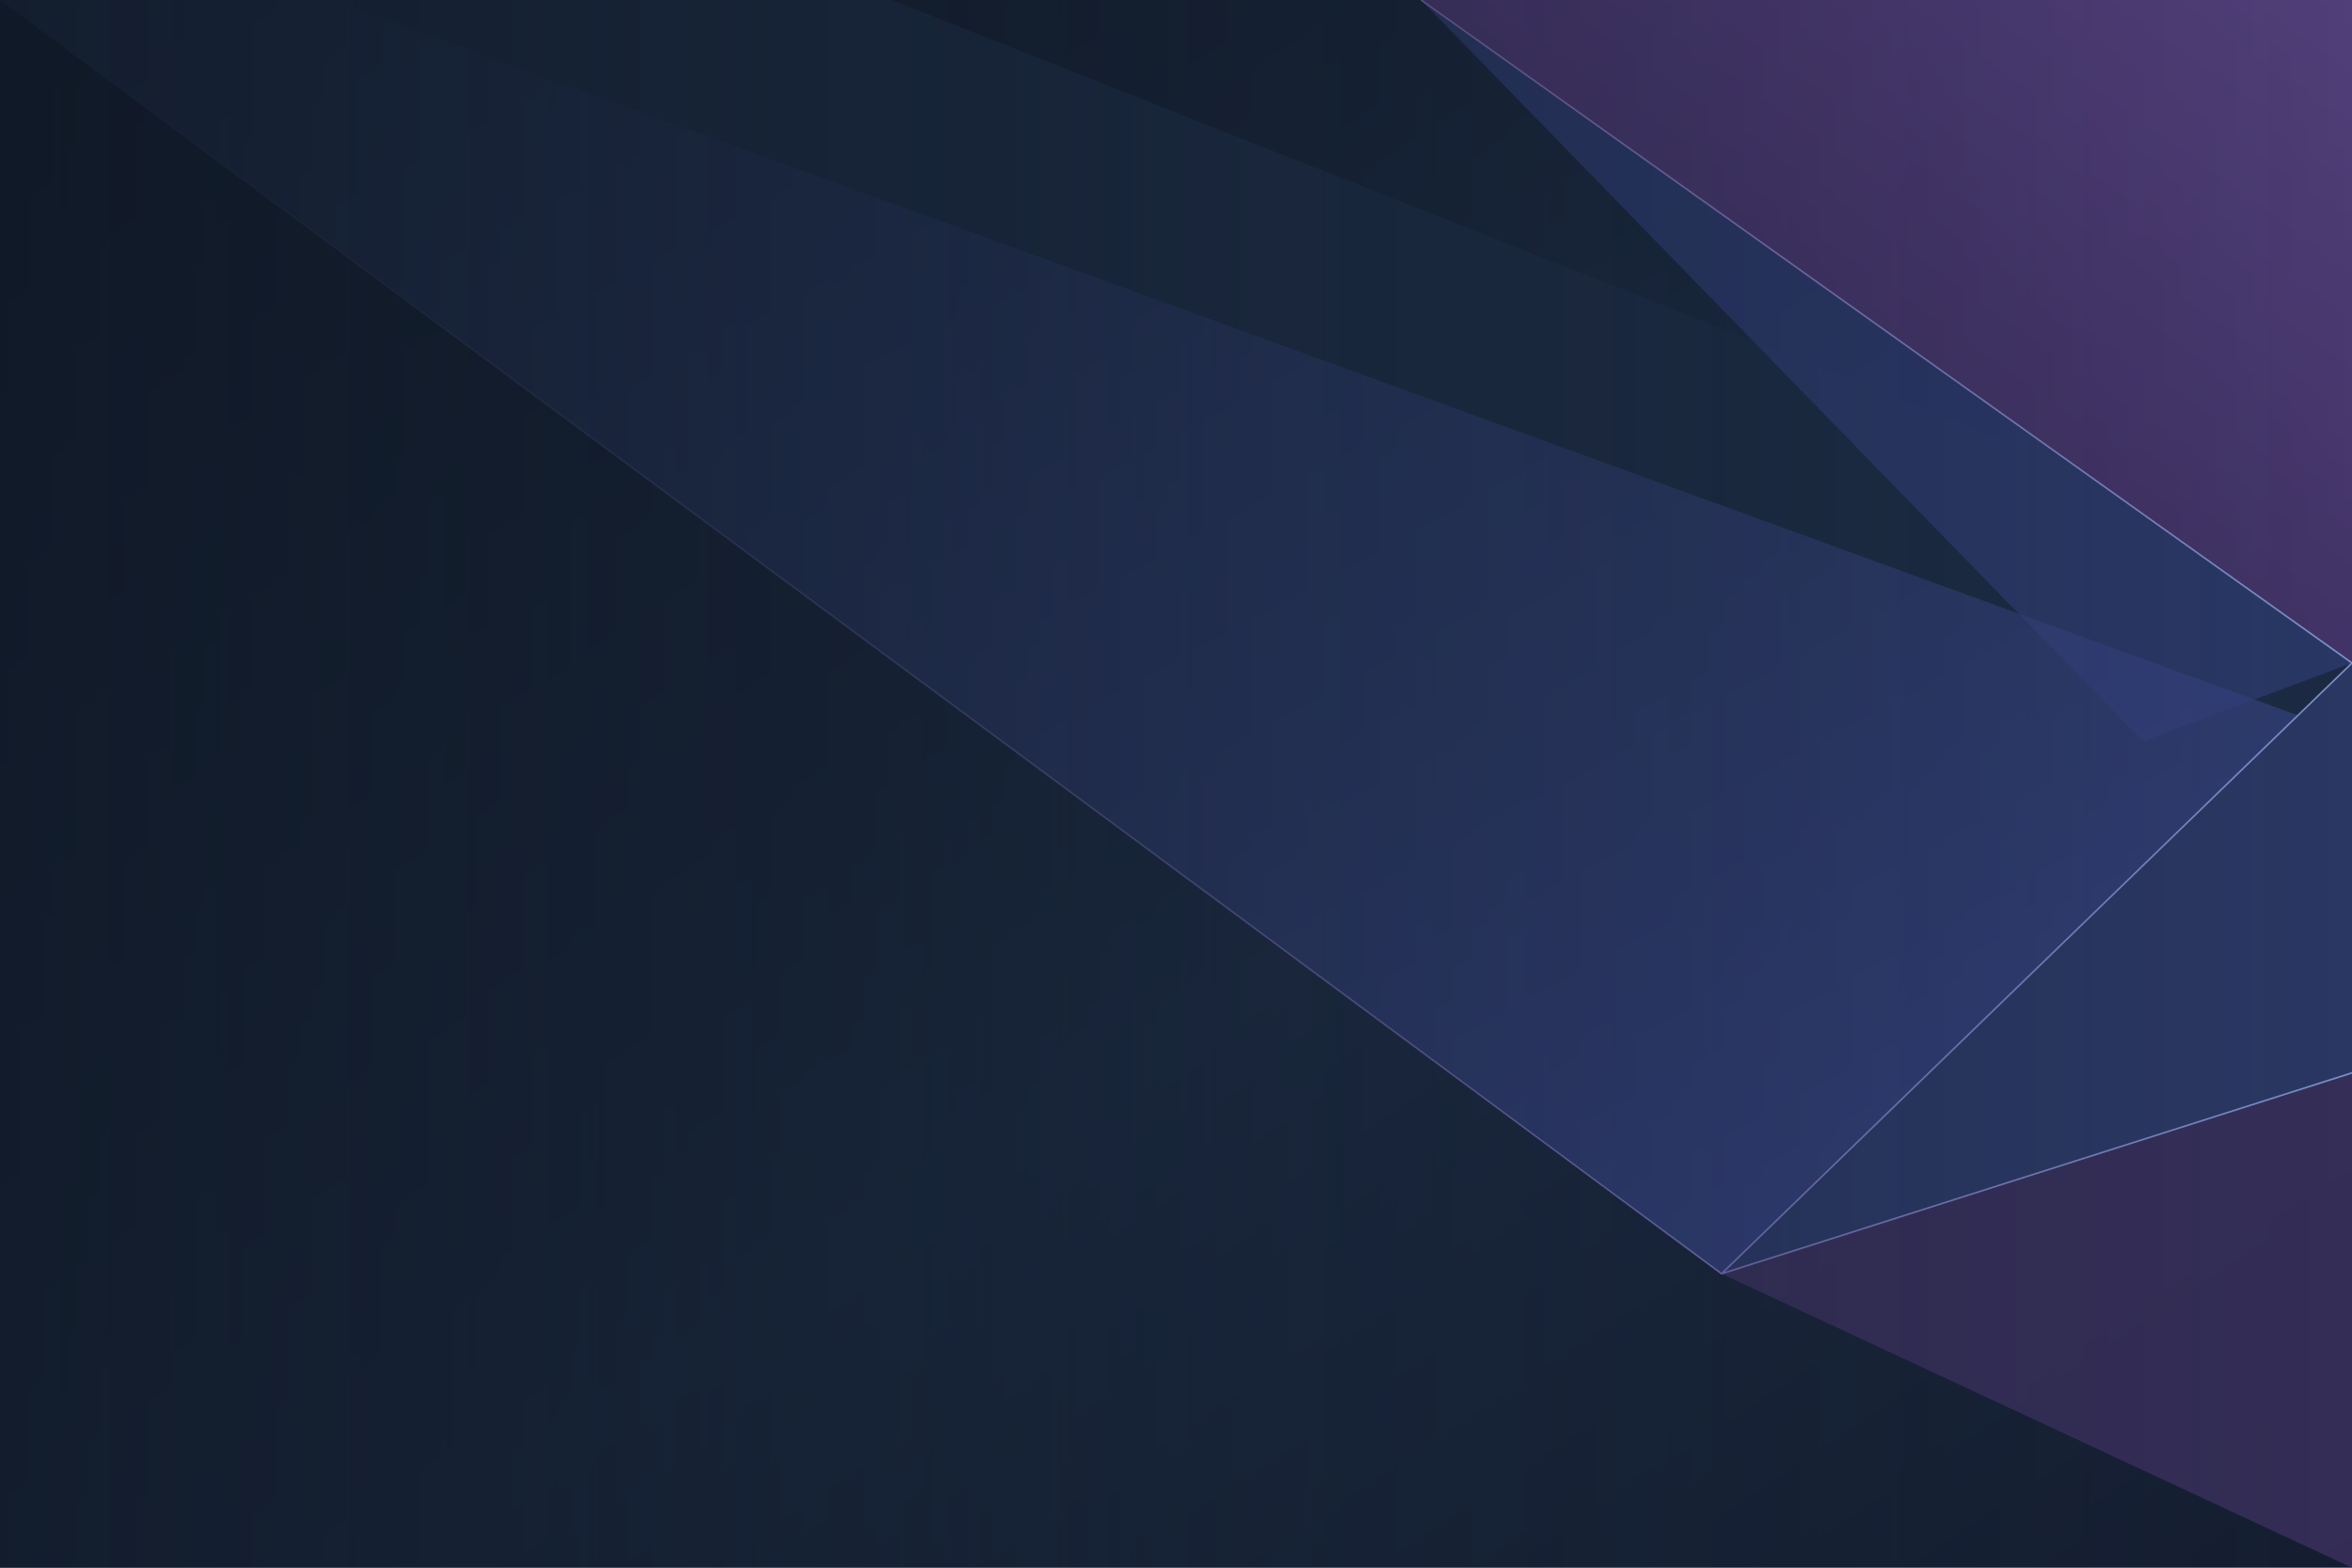
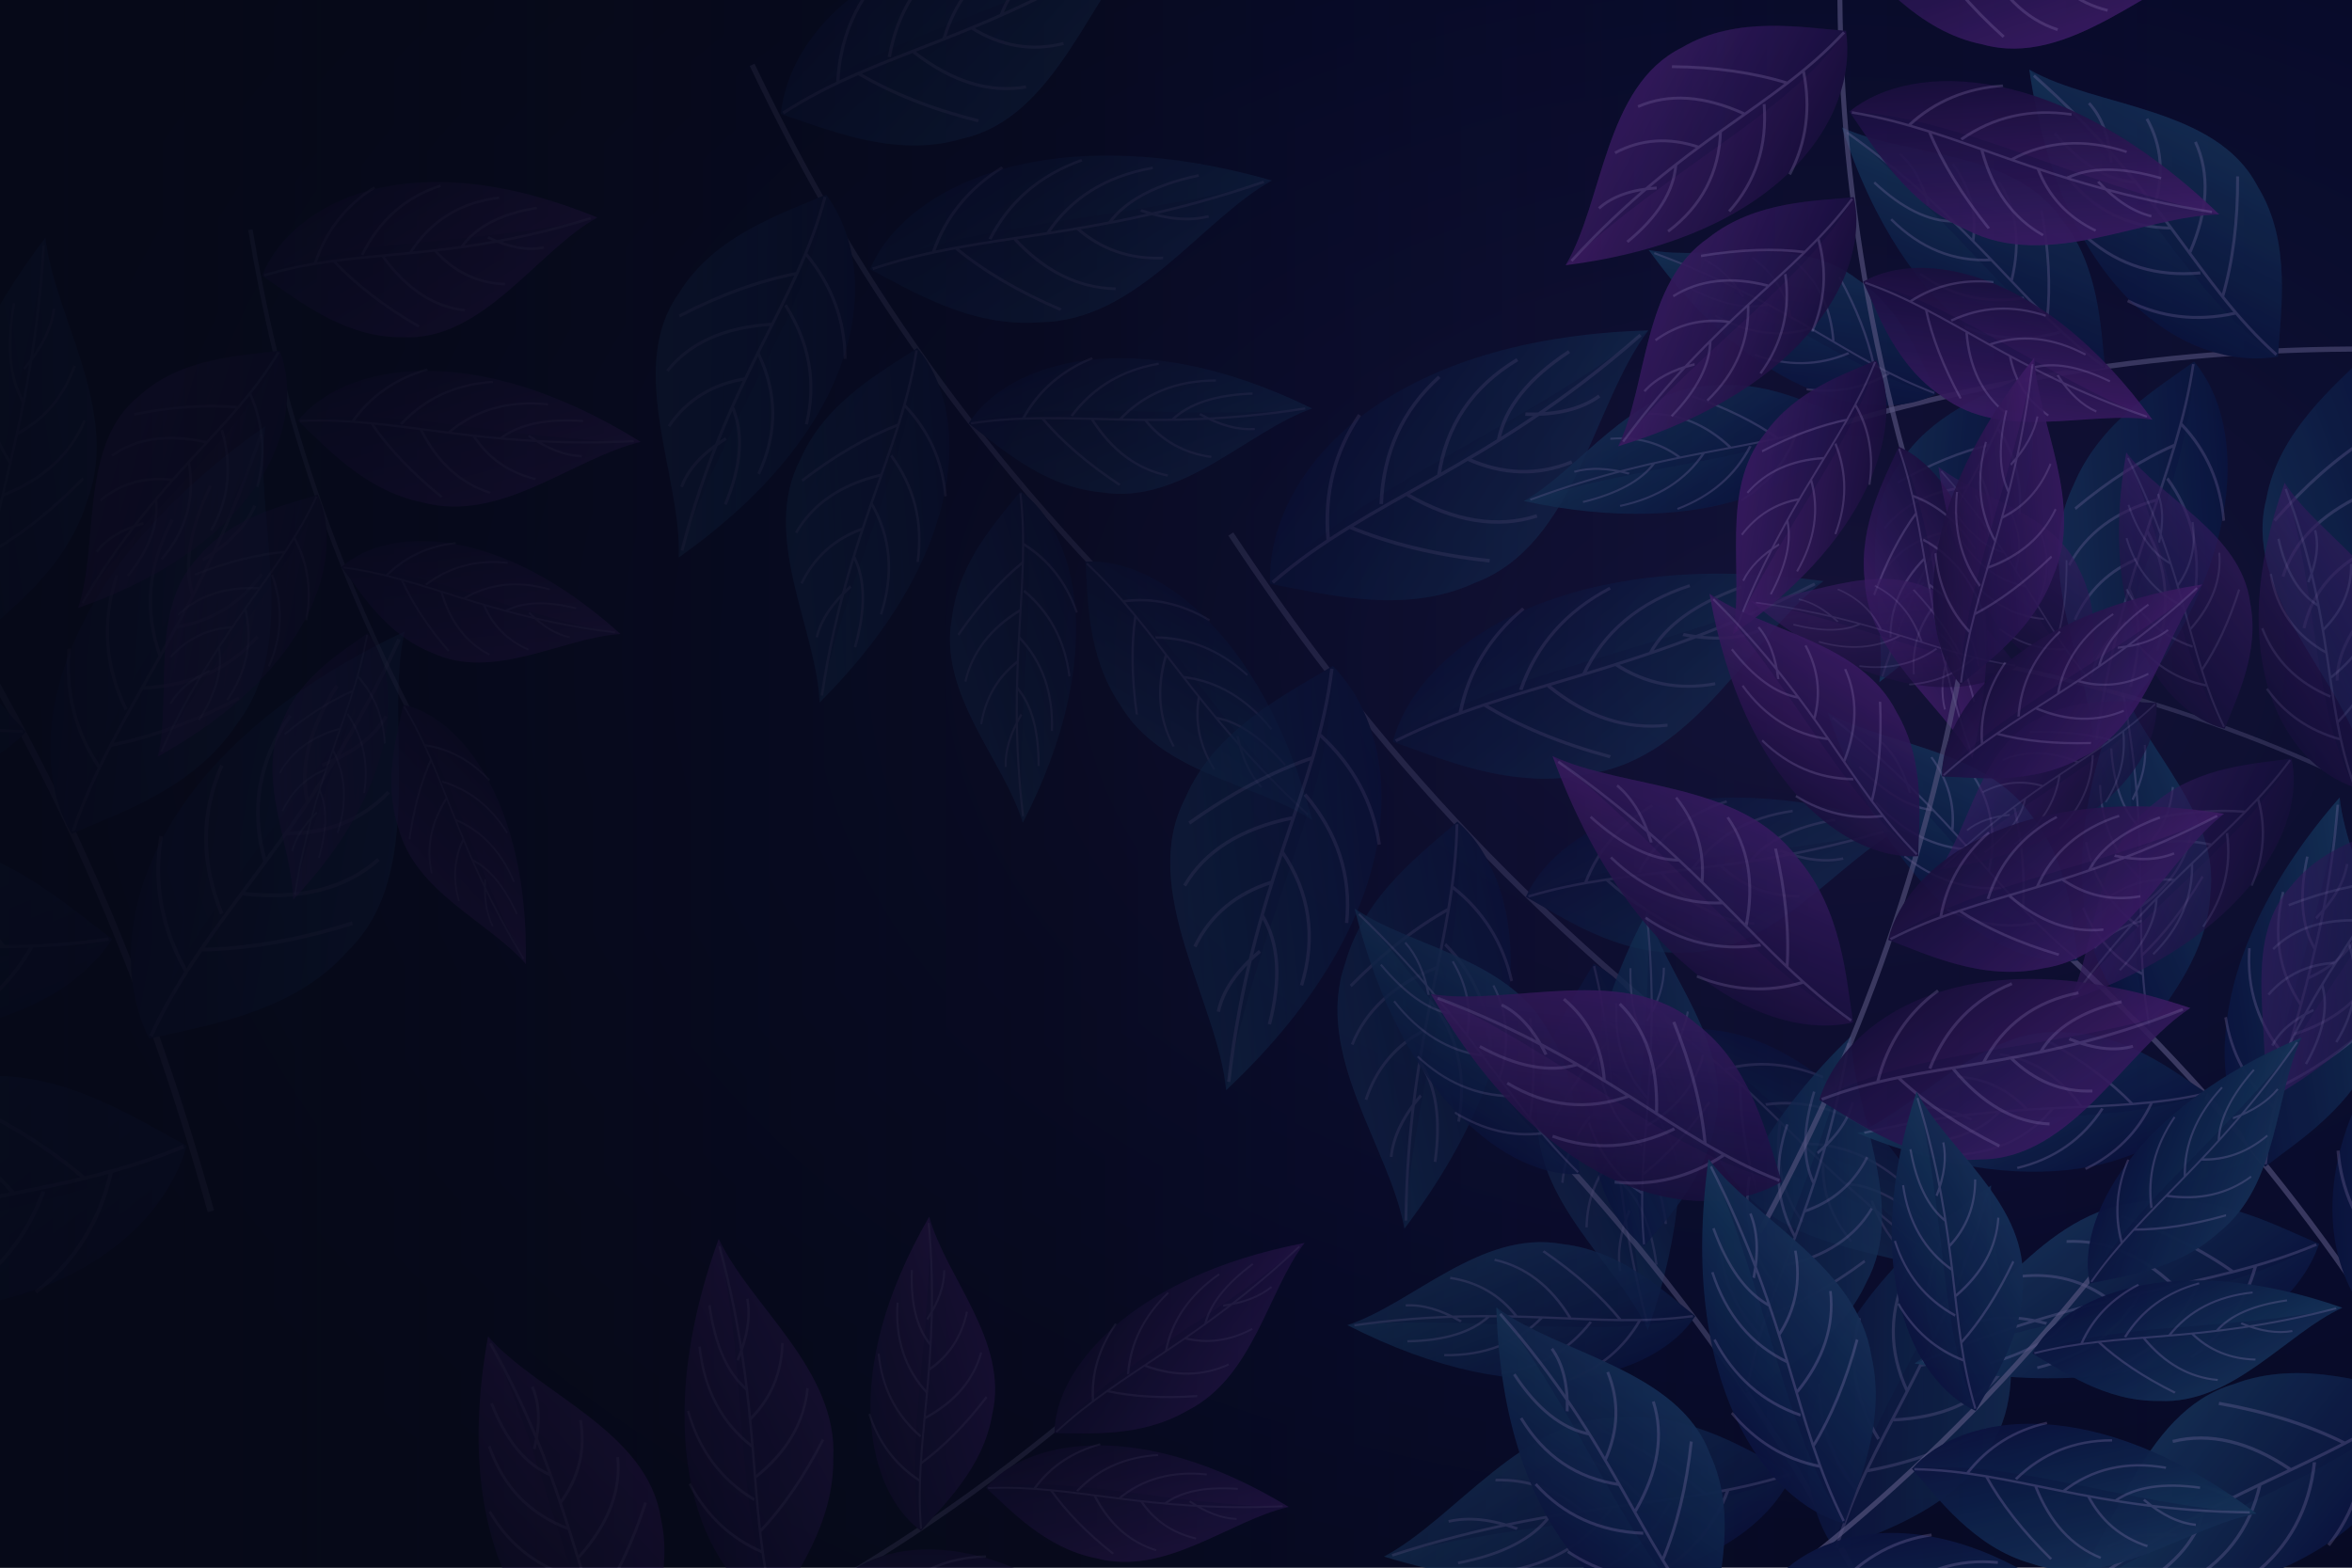
<svg xmlns="http://www.w3.org/2000/svg" viewBox="0 0 1440 960">
  <defs>
-     <linearGradient id="sky" x1="0" y1="0" x2="1" y2="1">
-       <stop stop-color="#101927" />
-       <stop offset=".58" stop-color="#1d2d46" />
-       <stop offset="1" stop-color="#151e31" />
+     <radialGradient id="night" cx=".77" cy=".42" r=".78">
+       <stop stop-color="#151337" />
+       <stop offset=".58" stop-color="#080b28" />
+       <stop offset="1" stop-color="#060918" />
+     </radialGradient>
+     <linearGradient id="plum" x1="0" x2="1" y1="1" y2="0">
+       <stop stop-color="#100c31" />
+       <stop offset=".5" stop-color="#36195b" />
+       <stop offset=".8" stop-color="#522377" />
+       <stop offset="1" stop-color="#7a428c" />
    </linearGradient>
-     <linearGradient id="blue" x1="0" y1="0" x2="1" y2="1">
-       <stop stop-color="#1d2d46" />
-       <stop offset=".62" stop-color="#2d3b6a" />
-       <stop offset="1" stop-color="#384589" />
+     <linearGradient id="blue" x1="0" x2="1" y1="1" y2="0">
+       <stop stop-color="#080b38" />
+       <stop offset=".58" stop-color="#133155" />
+       <stop offset="1" stop-color="#254d70" />
    </linearGradient>
-     <linearGradient id="violet" x1="1" y1="0" x2="0" y2="1">
-       <stop stop-color="#5a4485" />
-       <stop offset=".52" stop-color="#47366d" />
-       <stop offset="1" stop-color="#2d3b6a" />
+     <linearGradient id="shadow" x1="0" x2="1">
+       <stop stop-color="#060918" stop-opacity=".84" />
+       <stop offset=".45" stop-color="#060918" stop-opacity=".46" />
+       <stop offset=".77" stop-color="#080b38" stop-opacity=".1" />
+       <stop offset="1" stop-color="#080b38" stop-opacity=".16" />
    </linearGradient>
-     <linearGradient id="edge" x1="0" x2="1">
-       <stop stop-color="#bc9af5" stop-opacity="0" />
-       <stop offset=".62" stop-color="#bc9af5" stop-opacity=".5" />
-       <stop offset="1" stop-color="#9dbdff" stop-opacity=".8" />
-     </linearGradient>
-     <linearGradient id="shade" x1="0" x2="1">
-       <stop stop-color="#101927" stop-opacity=".78" />
-       <stop offset=".53" stop-color="#101927" stop-opacity=".36" />
-       <stop offset="1" stop-color="#101927" stop-opacity=".12" />
-     </linearGradient>
+     <g id="leaf">
+       <path d="M0 0C-33-17-55-72-8-150 4-122 44-93 37-58 34-32 12-13 0 0Z" />
+       <path d="M0 0C-14-41-1-91-8-150 4-122 44-93 37-58 34-32 12-13 0 0Z" fill="#080b38" opacity=".23" />
+       <path d="M0-1C-8-43 5-80-8-147M-3-24Q-25-34-35-54M-4-45Q-27-59-32-83M-2-66Q-23-82-23-108M-2-89Q-15-100-16-124M-3-32Q16-45 33-66M-2-54Q23-67 28-87M-2-77Q15-88 18-106M-5-101Q4-114 3-125" fill="none" stroke="#c2a6e5" stroke-width="1.2" opacity=".24" />
+     </g>
+     <g id="sprig">
+       <path d="M0 36C20-36 34-120 24-234" fill="none" stroke="#67638e" stroke-width="2" opacity=".64" />
+       <use href="#leaf" transform="translate(4 15) rotate(-72) scale(.95 1.02)" />
+       <use href="#leaf" transform="translate(11 -19) rotate(66) scale(.93 .98)" />
+       <use href="#leaf" transform="translate(17 -51) rotate(-59) scale(.83 1.03)" />
+       <use href="#leaf" transform="translate(23 -85) rotate(59) scale(.78 .92)" />
+       <use href="#leaf" transform="translate(27 -119) rotate(-49) scale(.7 .86)" />
+       <use href="#leaf" transform="translate(29 -151) rotate(43) scale(.65 .83)" />
+       <use href="#leaf" transform="translate(28 -187) rotate(2) scale(.64 .86)" />
+     </g>
  </defs>
-   <path fill="url(#sky)" d="M0 0h1440v960H0z" />
-   <path fill="url(#blue)" d="M0 0h205l1235 450-386 330z" />
-   <path fill="#1d2d46" d="m205 0 1235 450v-96L546 0z" />
-   <path fill="url(#violet)" d="M870 0h570v406z" />
-   <path fill="#384589" fill-opacity=".58" d="m870 0 570 406-128 48z" />
-   <path fill="#2d3b6a" d="m1440 406-386 374 386-123z" />
-   <path fill="#47366d" fill-opacity=".72" d="m1440 657-386 123 386 180z" />
-   <path fill="none" stroke="url(#edge)" d="m0 0 1054 780 386-374M870 0l570 406m-386 374 386-123" />
-   <path fill="url(#shade)" d="M0 0h1440v960H0z" />
+   <path d="M0 0h1440v960H0z" fill="url(#night)" />
+   <g fill="url(#blue)">
+     <use href="#sprig" transform="translate(92 680) rotate(-31) scale(2)" opacity=".47" />
+     <use href="#sprig" transform="translate(499 84) rotate(139) scale(1.63)" opacity=".47" />
+     <use href="#sprig" transform="translate(803 370) rotate(131) scale(1.82)" opacity=".58" />
+     <use href="#sprig" transform="translate(1428 228) rotate(-104) scale(1.58)" opacity=".86" />
+     <use href="#sprig" transform="translate(1130 985) rotate(-40) scale(1.65)" opacity=".77" />
+     <use href="#sprig" transform="translate(1460 842) rotate(-45) scale(1.67)" opacity=".92" />
+   </g>
+   <g fill="url(#plum)">
+     <use href="#sprig" transform="translate(174 185) rotate(155) scale(1.36)" opacity=".46" />
+     <use href="#sprig" transform="translate(398 1012) rotate(53) scale(1.49)" opacity=".53" />
+     <use href="#sprig" transform="translate(1140 -13) rotate(167) scale(1.52)" opacity=".91" />
+     <use href="#sprig" transform="translate(1462 502) rotate(-76) scale(1.3)" opacity=".59" />
+     <use href="#sprig" transform="translate(1090 699) rotate(13) scale(1.59)" opacity=".87" />
+   </g>
+   <use href="#sprig" fill="url(#blue)" transform="translate(1058 975) rotate(41) scale(1.54)" opacity=".96" />
+   <path d="M0 0h1440v960H0z" fill="url(#shadow)" />
</svg>
